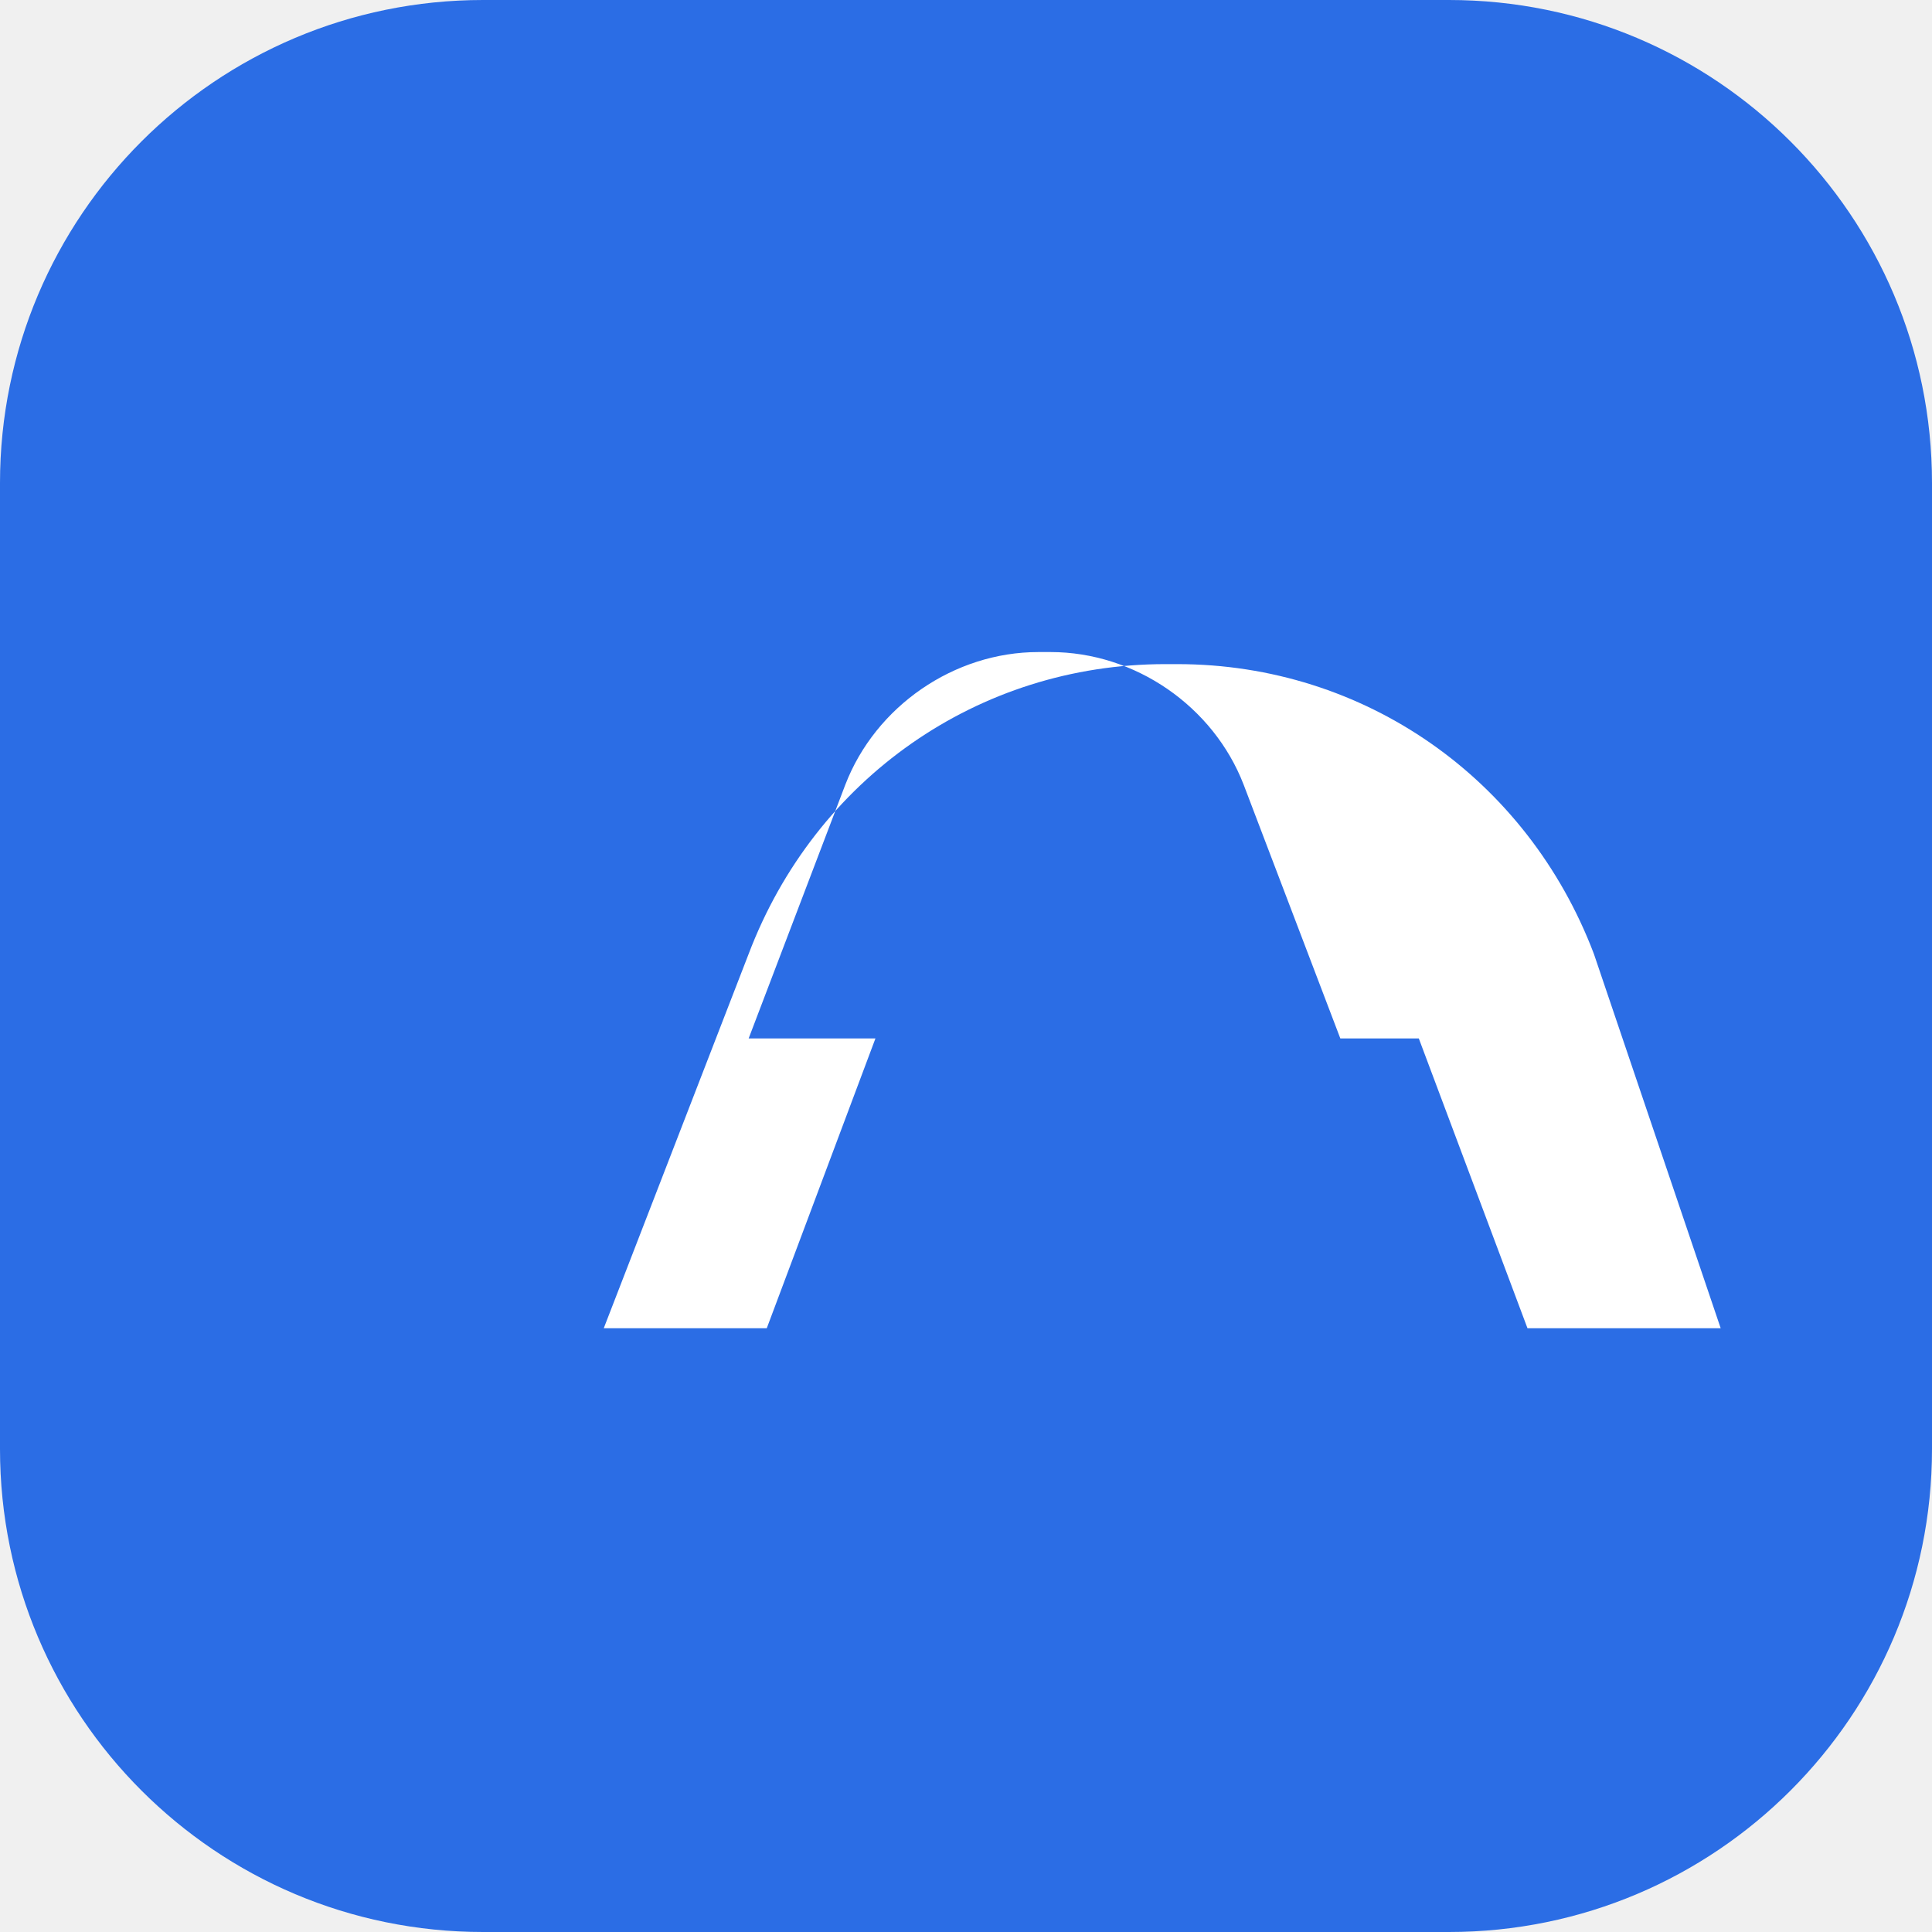
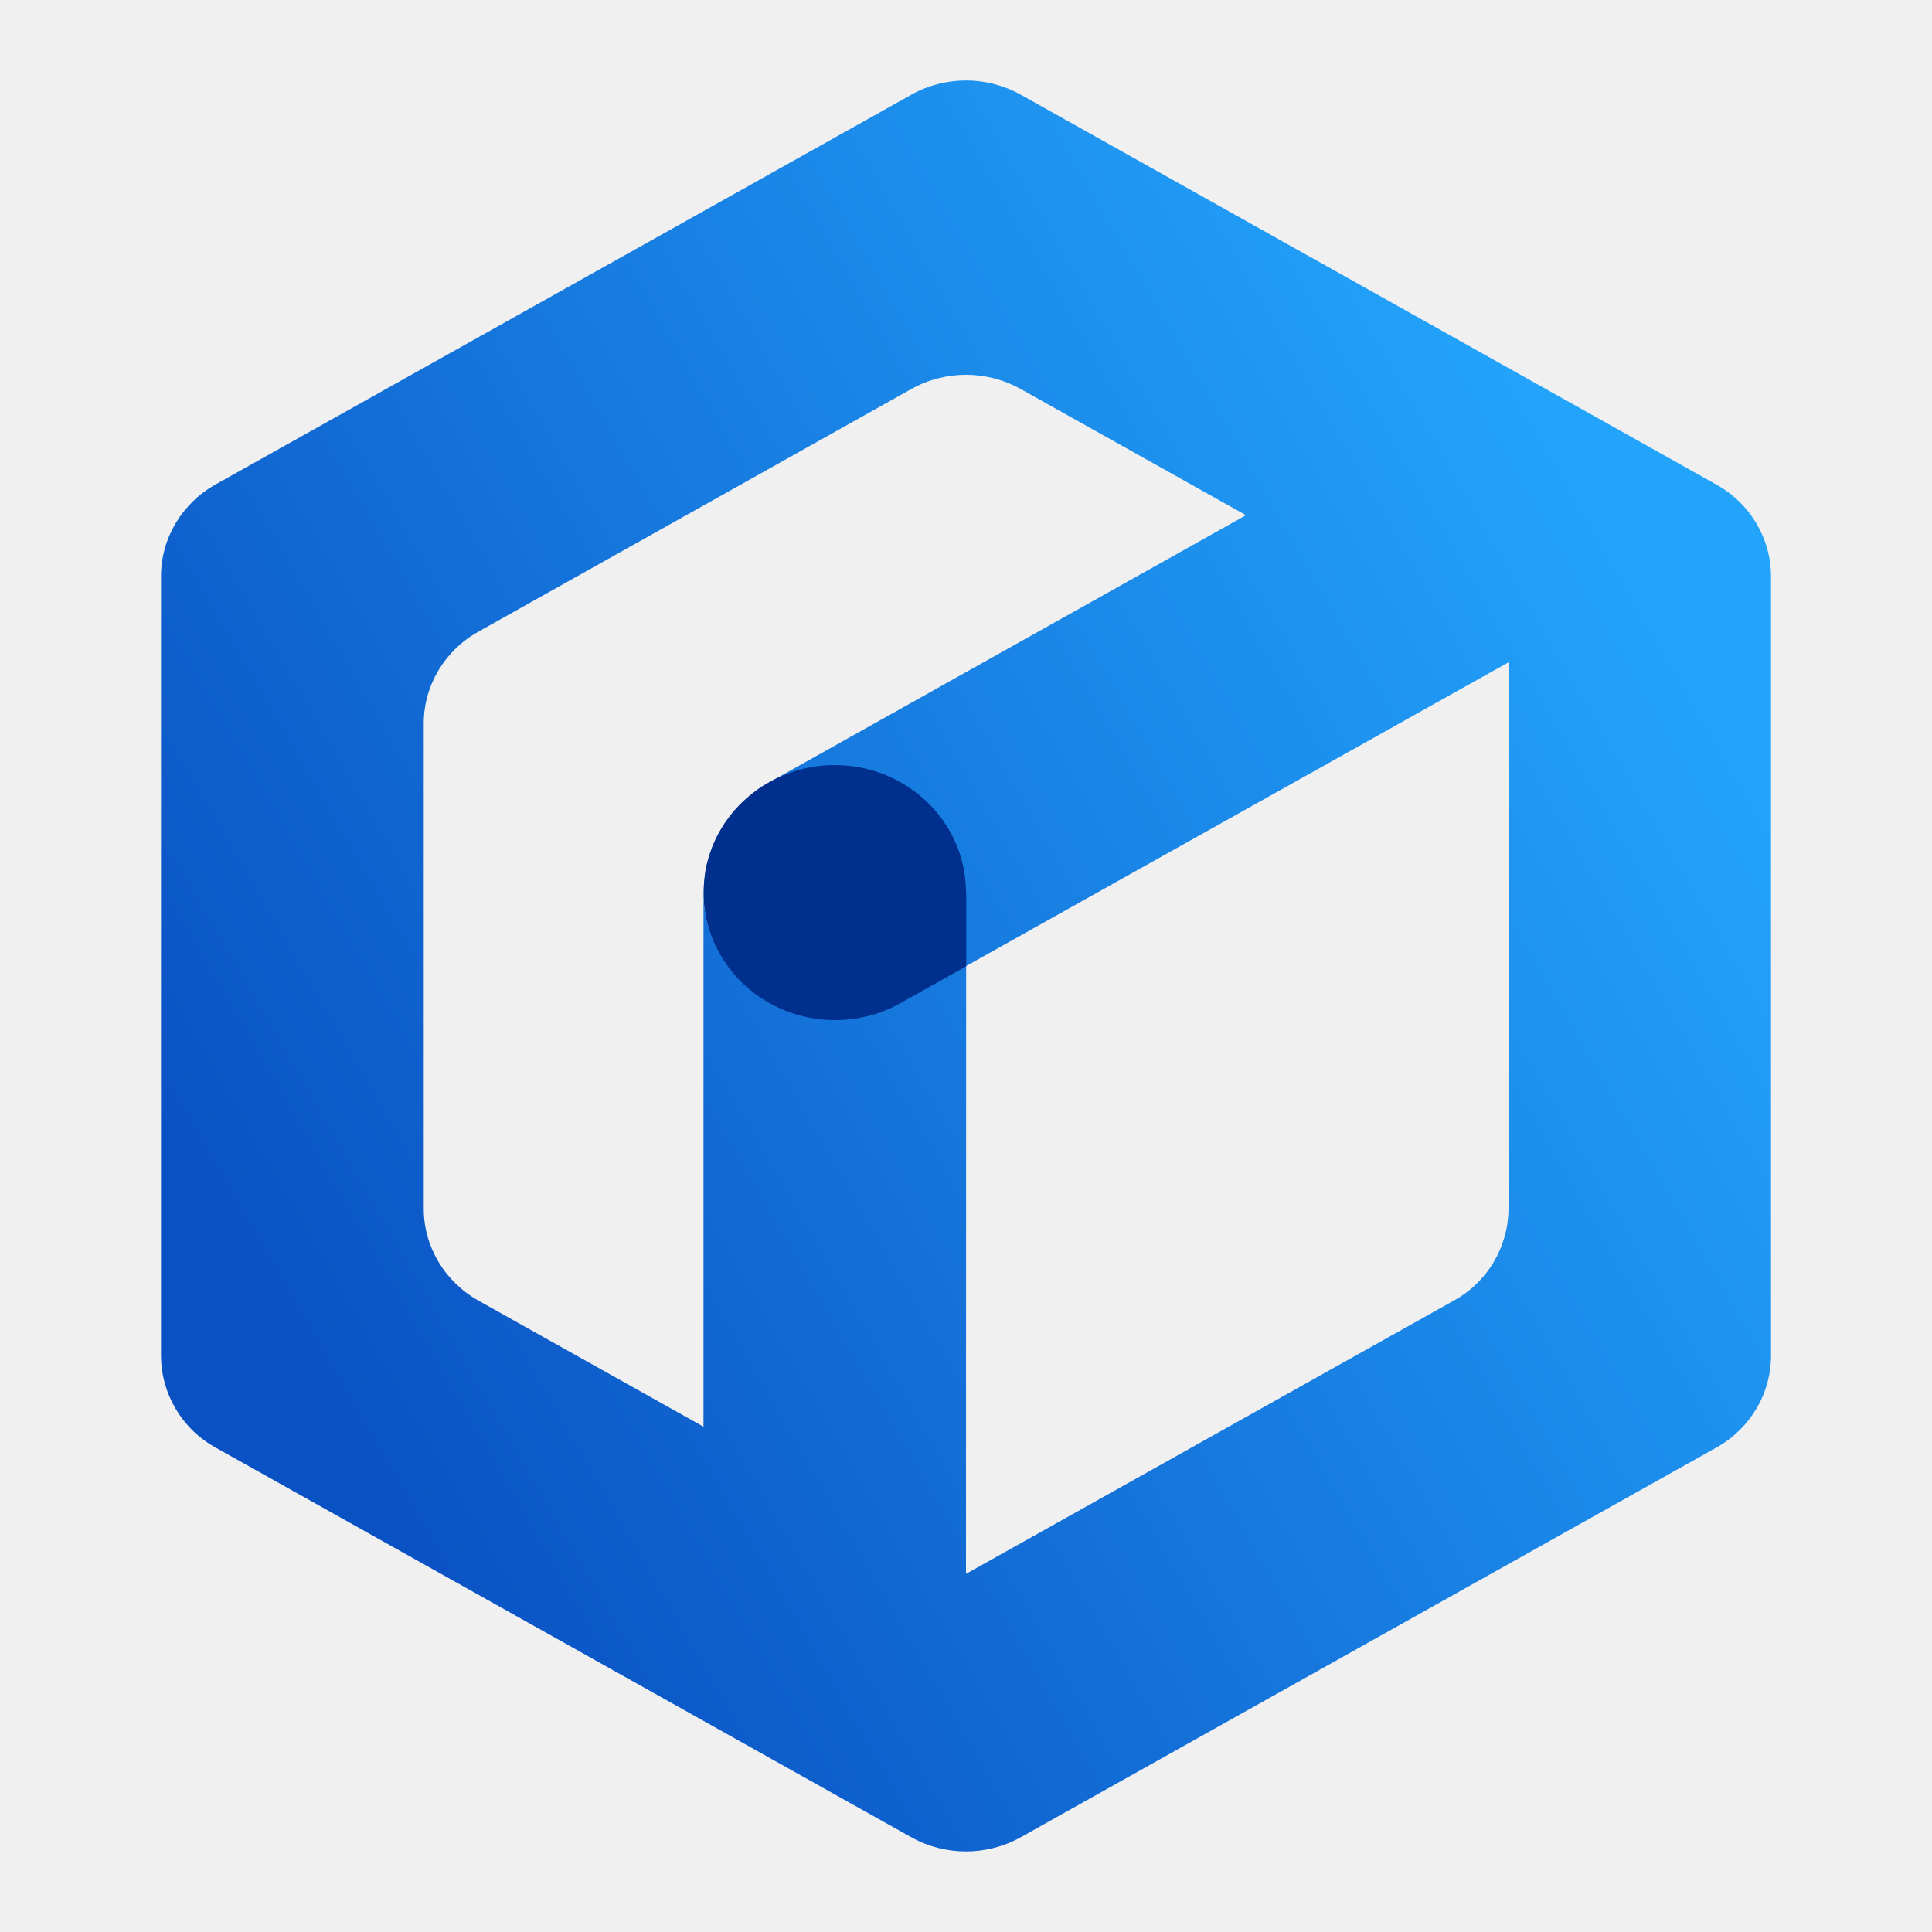
- <svg xmlns="http://www.w3.org/2000/svg" viewBox="0 0 32 32" role="img" aria-label="Wenxin">
-   <rect width="32" height="32" rx="8" fill="#2b6de5" />
-   <path fill="#ffffff" d="M10 22l2.4-6.2c1.1-2.9 3.8-4.8 6.9-4.8h.2c3.1 0 5.8 1.9 6.9 4.8L28.5 22h-3.2l-1.8-4.8H14.5L12.7 22H10zm5.8-4.8h6.4l-1.6-4.2c-.5-1.3-1.8-2.2-3.2-2.2h-.2c-1.4 0-2.7.9-3.2 2.2l-1.6 4.2z" />
+ <svg xmlns="http://www.w3.org/2000/svg" height="1em" style="flex:none;line-height:1" viewBox="0 0 24 24" width="1em">
+   <path d="M11.32 1.176a1.4 1.4 0 011.36 0l8.64 4.843c.421.234.68.67.68 1.141v9.68c0 .472-.259.908-.68 1.143l-8.64 4.84a1.4 1.4 0 01-1.36 0l-8.64-4.84A1.31 1.31 0 012 16.84V7.159c0-.471.259-.907.68-1.142l8.64-4.84zm7.42 13.839V8.227L12.002 12 12 19.551l6.059-3.394a1.31 1.31 0 00.68-1.142zM12.68 4.833a1.393 1.393 0 00-1.36 0L5.944 7.846c-.421.235-.68.67-.68 1.142v6.027c0 .47.259.905.68 1.142l2.795 1.566V11.09a1.546 1.546 0 00.221.79 1.527 1.527 0 01-.216-.834l.004-.094.02-.15.018-.084.017-.062.039-.117.062-.142.035-.065.081-.13.094-.122.084-.091.08-.075.125-.1.071-.048.134-.076 5.87-3.29-2.796-1.566z" fill="url(#lobe-icons-wenxin-_R_0_)" />
+   <path d="M12 11.088c0-.875-.73-1.584-1.631-1.584a1.66 1.66 0 00-.855.237c-.027.016-.055.033-.08.05a2.361 2.361 0 00-.123.093c-.022.02-.045.038-.066.059l-.048.045-.063.067c-.014.016-.028.031-.04.048a2.303 2.303 0 00-.094.125l-.042.069a1.7 1.7 0 00-.07.13l-.036.081a.764.764 0 00-.022.06c-.01.03-.02.058-.028.087l-.017.062a.883.883 0 00-.03.16c-.002.025-.007.05-.008.074a1.527 1.527 0 00.213.929c.302.508.85.792 1.414.792.277 0 .558-.068.814-.212l.815-.457v-.914L12 11.088z" fill="#012F8D" />
+   <defs>
+     <linearGradient id="lobe-icons-wenxin-_R_0_" x1="9.155%" x2="90.531%" y1="75.177%" y2="25.028%">
+       <stop offset="0%" stop-color="#0A51C3" />
+       <stop offset="100%" stop-color="#23A4FB" />
+     </linearGradient>
+   </defs>
</svg>
